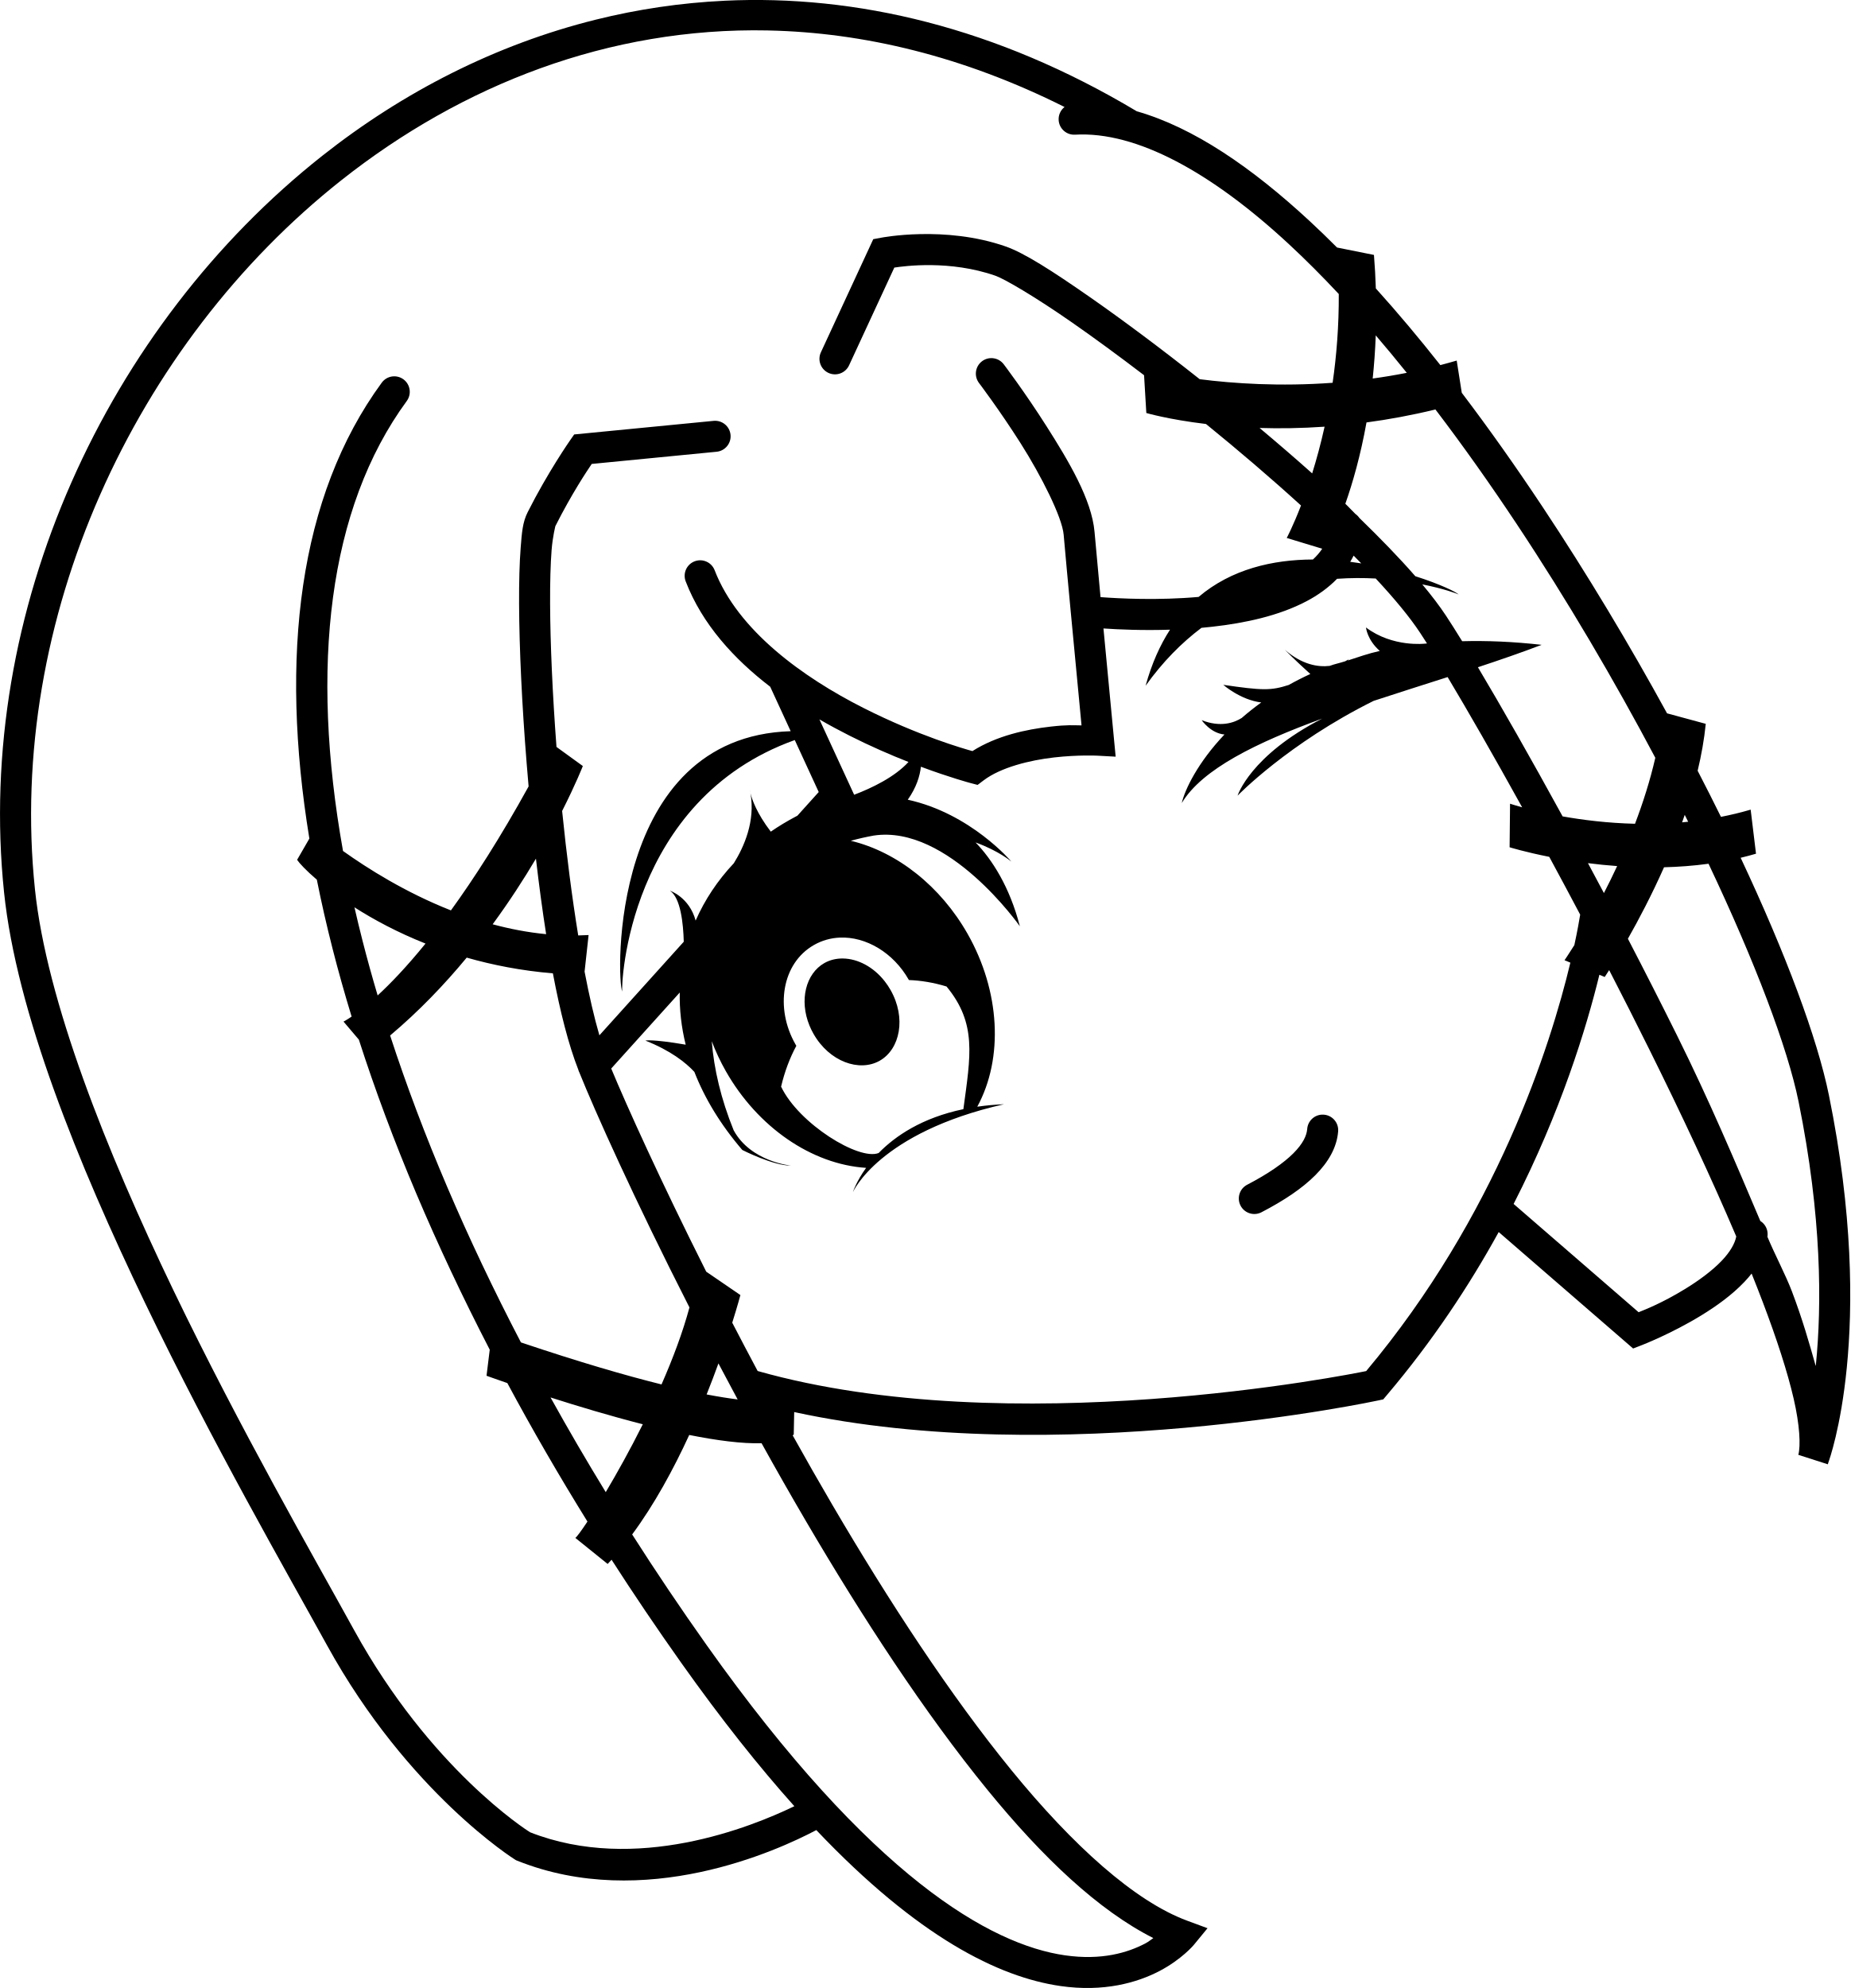
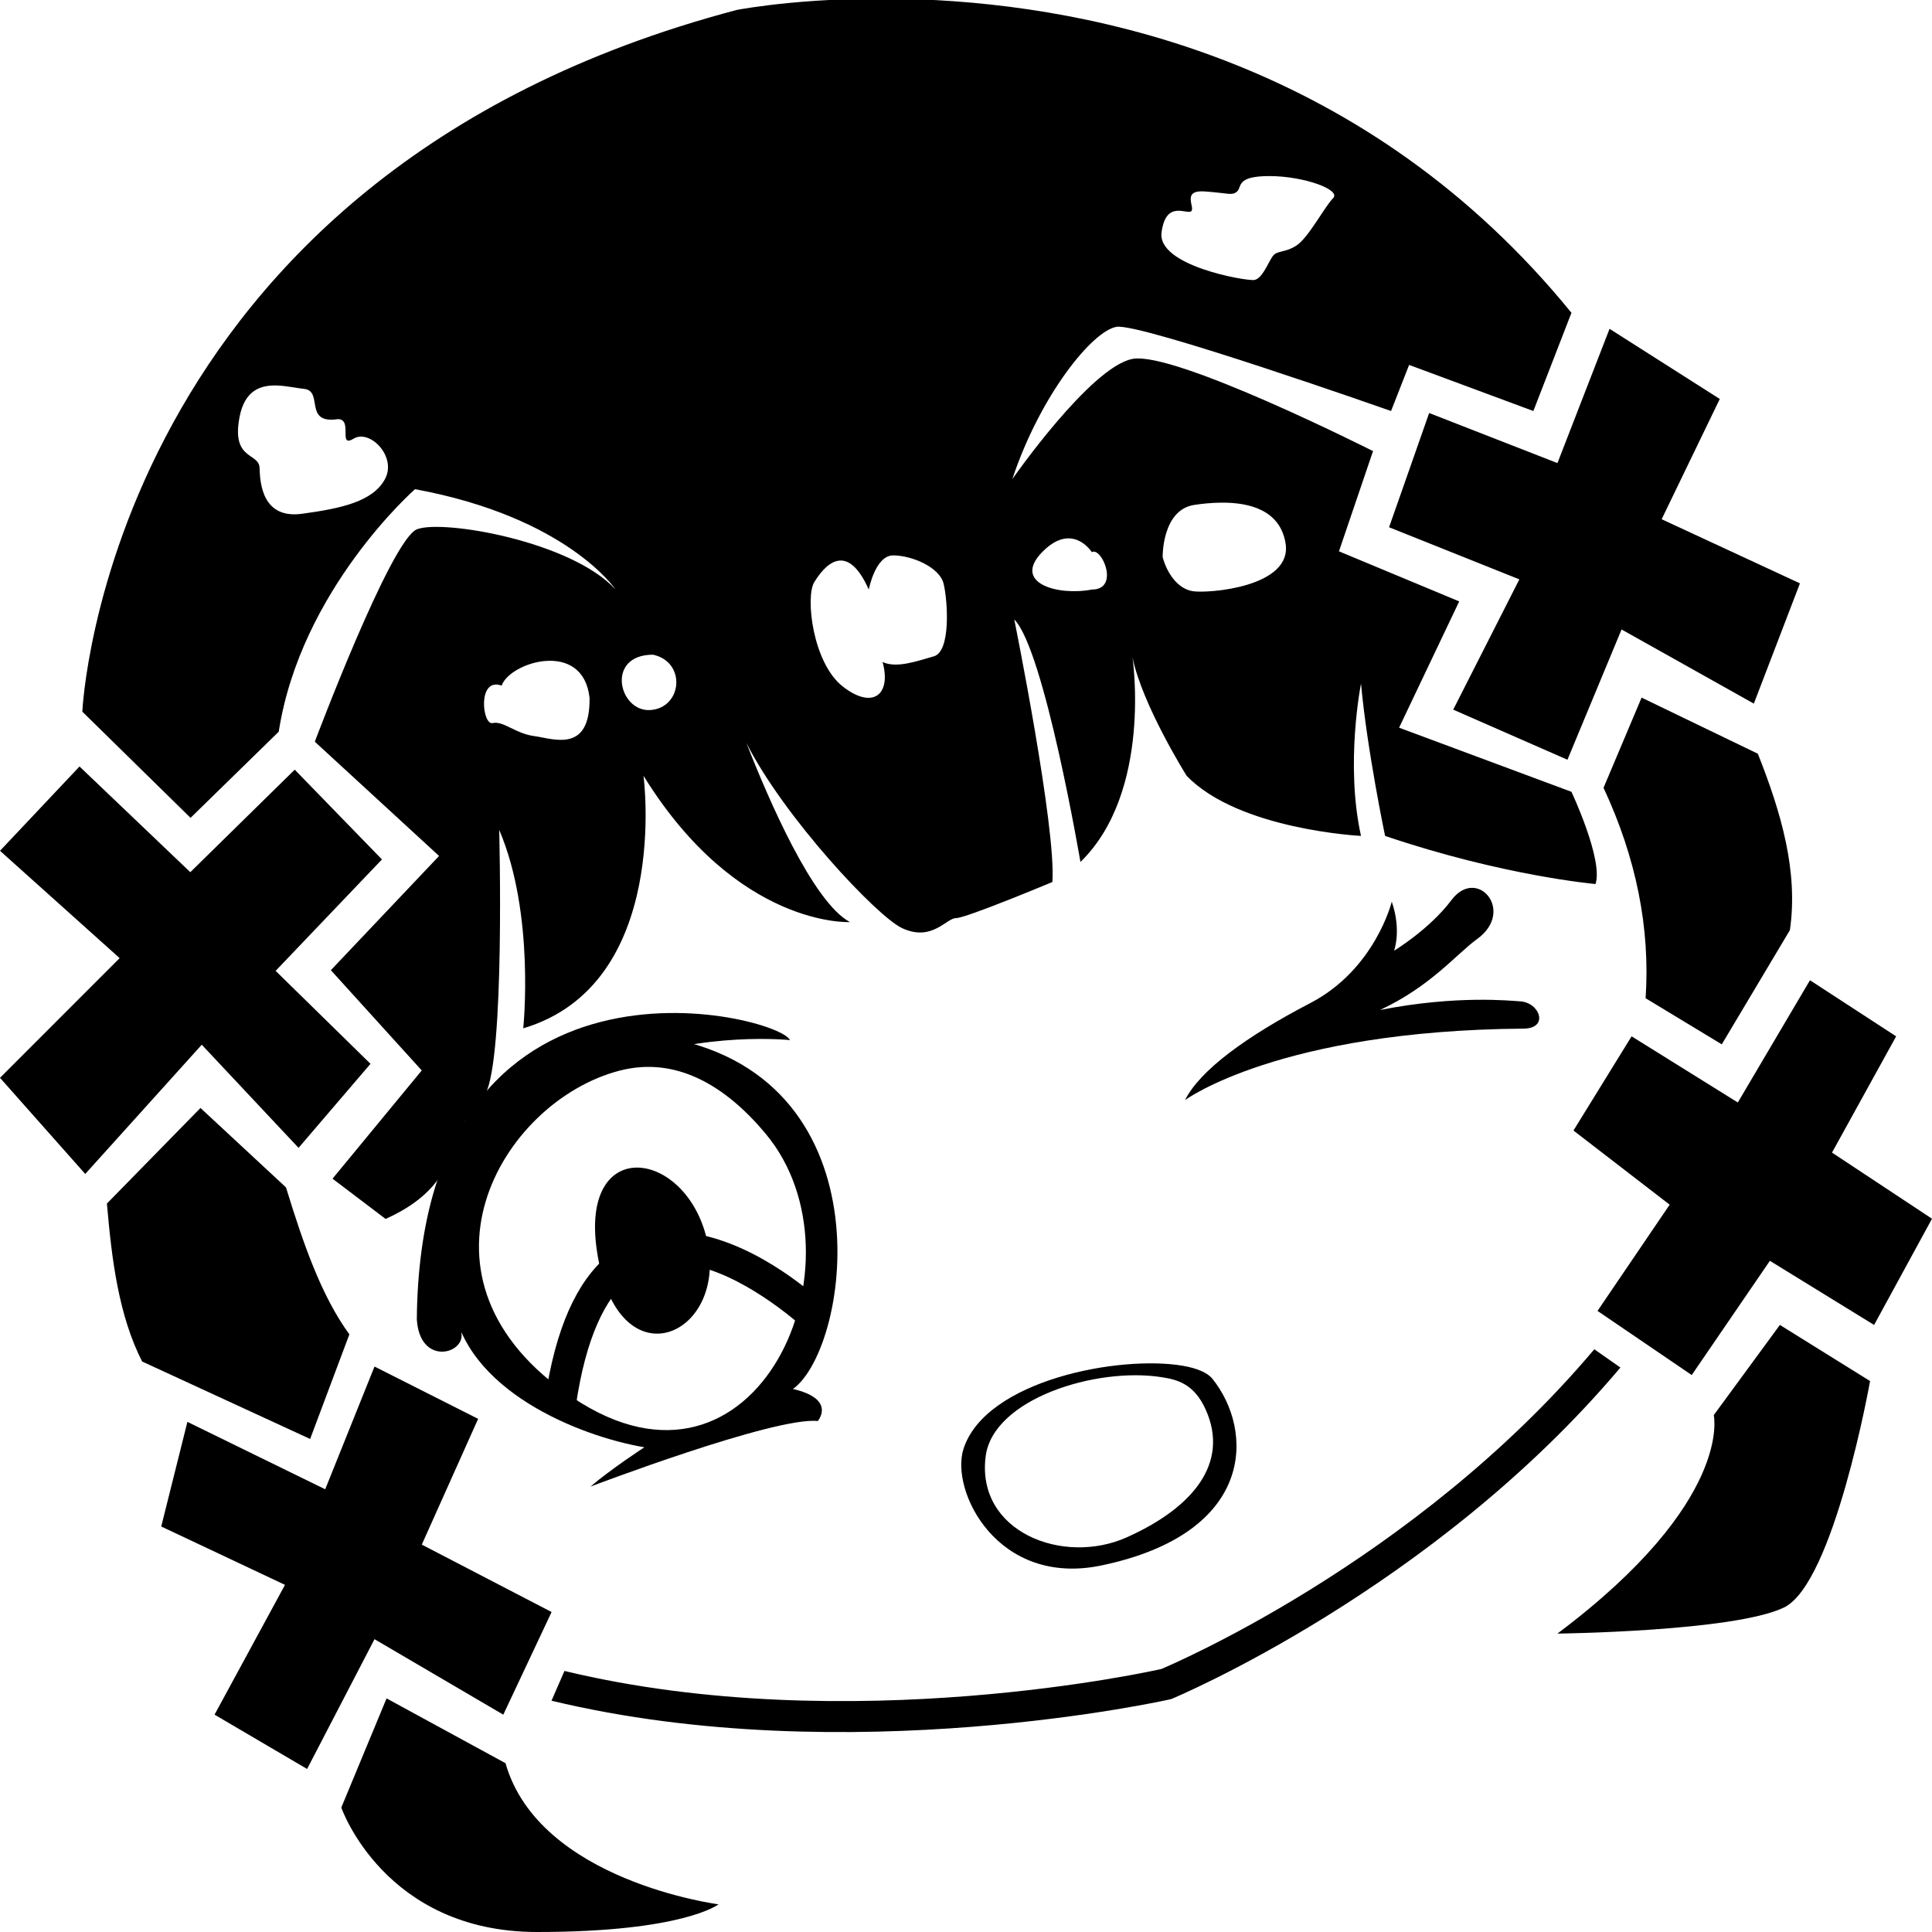
- <svg xmlns="http://www.w3.org/2000/svg" width="59.643mm" height="64.075mm" viewBox="0 0 225.421 242.174" version="1.1" id="svg1" xml:space="preserve">
+ <svg xmlns="http://www.w3.org/2000/svg" width="32" height="32" viewBox="32 32 116 116" version="1.1" id="svg1" xml:space="preserve">
  <defs id="defs1" />
-   <g id="layer1" transform="translate(-1841.844,-925.8318)">
-     <path id="path17" style="baseline-shift:baseline;display:inline;overflow:visible;opacity:1;vector-effect:none;stroke-linecap:round;enable-background:accumulate;stop-color:#000000;stop-opacity:1" d="m 433.828,265.398 c -5.239,-1.086 -10.495,-1.631 -15.717,-1.677 -12.585,-0.111 -24.967,2.674 -36.432,7.748 -30.573,13.53 -54.827,43.123 -59.927,77.228 -2.159,14.441 0.461,34.139 4.174,52.78 3.713,18.642 8.572,36.19 11.057,45.869 5.104,19.88 15.65,30.959 15.65,30.959 l 0.116,0.121 0.134,0.097 c 13.457,9.869 31.033,6.703 36.204,5.47 8.739,15.723 17.048,22.885 24.059,25.814 4.936,2.062 9.176,1.936 12.144,1.243 2.968,-0.694 4.823,-2.023 4.823,-2.023 l 2.146,-1.567 -2.182,-1.514 c -5.579,-3.871 -11.178,-12.315 -16.137,-23.058 -4.959,-10.743 -9.361,-23.749 -13.063,-36.721 -0.903,-3.163 -1.764,-6.326 -2.582,-9.455 0.051,-0.022 0.102,-0.045 0.151,-0.07 0.055,-0.228 0.416,-1.509 0.735,-2.634 29.41,14.791 69.236,16.38 69.236,16.38 l 0.646,0.027 0.528,-0.374 c 7.049,-4.983 13.081,-10.437 18.179,-15.855 l 12.32,17.823 1.129,-0.133 c 0,0 3.817,-0.443 7.927,-1.703 2.055,-0.63 4.203,-1.46 6.066,-2.62 0.39,-0.243 0.77,-0.503 1.135,-0.781 0.167,1.275 0.318,2.519 0.452,3.725 0.529,4.771 0.789,8.975 0.707,12.296 -0.082,3.32 -0.593,5.777 -1.156,6.781 l 3.193,2.012 c 0,0 0.093,-0.162 0.098,-0.168 l 0.007,0.004 4.9e-4,-0.002 c 0.003,-0.007 0.005,-0.018 0.008,-0.024 0.17,-0.248 2.524,-3.704 5.056,-10.621 2.625,-7.17 5.414,-17.988 6.174,-32.679 0.367,-7.088 -0.79,-18.004 -3.196,-30.708 0.643,0.012 1.288,0.008 1.934,-0.014 l 0.709,-5.36 c -1.259,0.041 -2.502,0.02 -3.724,-0.052 -0.421,-2.017 -0.871,-4.068 -1.349,-6.148 0.917,-1.73 1.728,-3.501 2.383,-5.288 l -4.247,-2.413 c -2.345,-9.233 -5.177,-18.821 -8.424,-28.172 -1.882,-5.421 -3.904,-10.755 -6.054,-15.882 l 0.382,-3.956 c -0.694,0.023 -1.383,0.036 -2.067,0.038 -1.69,-3.824 -3.452,-7.509 -5.283,-11.004 0.289,-1.293 0.556,-2.63 0.797,-4.01 l -4.129,-1.995 c -0.793,-1.349 -1.597,-2.66 -2.412,-3.929 -5.213,-8.112 -10.874,-14.596 -17.076,-18.229 -14.021,-14.185 -29.585,-22.321 -45.303,-25.579 z m -35.381,171.246 c -0.004,0.018 -0.008,0.028 -0.008,0.032 l -4.9e-4,0.002 0.002,4.9e-4 c 0.001,-2.4e-4 0.006,-0.014 0.015,-0.041 l -0.002,10e-4 -4.8e-4,0.002 -0.002,0.001 z m 39.623,-166.416 c 11.201,3.13 22.259,8.977 32.668,18.043 a 1.89,1.89 0 0 0 -1.092,1.365 1.89,1.89 0 0 0 1.488,2.219 c 7.372,1.452 14.966,8.618 21.893,19.395 1.492,2.322 2.955,4.803 4.382,7.418 -0.955,3.788 -2.147,7.227 -3.424,10.285 -6.369,-1.151 -11.743,-2.937 -15.571,-4.461 -3.701,-4.878 -7.338,-9.39 -10.472,-13.034 -3.638,-4.23 -6.38,-7.185 -8.394,-8.528 -6.544,-4.363 -14.423,-4.813 -14.423,-4.813 l -0.971,-0.067 -9.617,11.754 a 1.89,1.89 0 0 0 0.267,2.66 1.89,1.89 0 0 0 2.66,-0.265 l 8.311,-10.158 c 1.26,0.13 6.8,0.781 11.678,4.033 0.986,0.657 4.058,3.702 7.623,7.847 2.1,2.442 4.449,5.303 6.893,8.409 l -0.881,4.525 c 0,0 2.394,1.432 6.705,3.111 3.023,4.09 6.021,8.365 8.733,12.502 -1.592,2.226 -2.67,3.396 -2.67,3.396 l 3.858,2.349 c -0.423,0.378 -0.898,0.705 -1.422,0.987 -4.732,-1.2 -9.902,-1.351 -14.627,0.941 -4.881,-0.806 -9.368,-2.207 -11.577,-2.958 0.515,-3.211 0.982,-6.111 1.276,-7.872 0.653,-3.915 -0.914,-9.181 -2.442,-13.892 -1.528,-4.711 -3.179,-8.649 -3.179,-8.649 a 1.89,1.89 0 0 0 -2.472,-1.012 1.89,1.89 0 0 0 -1.012,2.472 c 0,0 1.598,3.815 3.07,8.354 1.472,4.539 2.656,10.02 2.309,12.105 -0.358,2.147 -0.929,5.691 -1.519,9.381 a 1.89,1.89 0 0 0 -0.021,0.136 c -0.931,5.822 -1.902,11.968 -2.149,13.532 -1.02,-0.273 -1.598,-0.504 -3.685,-0.796 -2.986,-0.418 -6.643,-0.567 -9.97,0.511 -0.885,-0.51 -5.858,-3.413 -11.546,-8.404 -6.212,-5.451 -12.464,-12.962 -13.369,-20.767 a 1.89,1.89 0 0 0 -2.094,-1.659 1.89,1.89 0 0 0 -1.661,2.093 c 0.644,5.558 3.335,10.614 6.77,15.001 l 1.065,5.865 c -21.583,-4.858 -28.12,24.108 -27.784,25.597 0.033,-0.782 6.505,-22.445 27.997,-24.428 l 1.246,6.86 -3.239,2.146 -0.002,-4.9e-4 c -0.072,0.016 -0.144,0.034 -0.217,0.051 -1.173,0.279 -2.307,0.62 -3.401,1.02 -1.106,-2.614 -1.237,-4.395 -1.23,-5.145 -0.263,3.447 -2.397,6.133 -4.091,7.748 -2.434,1.538 -4.54,3.427 -6.248,5.603 -0.037,-2.959 -2.12,-4.304 -2.12,-4.304 1.041,1.167 0.574,4.272 0.076,6.439 l -12.798,8.476 c -0.073,-2.264 -10e-4,-4.971 0.188,-7.963 l 4.8e-4,-0.002 1.584,-4.191 c -0.415,-0.082 -0.827,-0.172 -1.235,-0.27 0.433,-4.757 1.091,-9.978 1.884,-15.172 2.471,-2.813 3.809,-4.672 3.809,-4.672 l -2.529,-3.054 4.9e-4,-0.002 c 1.138,-6.365 2.402,-12.351 3.586,-17.037 0.644,-2.549 1.266,-4.717 1.816,-6.323 0.55,-1.606 1.199,-2.747 1.172,-2.715 2.899,-3.313 5.394,-5.539 6.185,-6.236 l 15.104,2.358 a 1.89,1.89 0 0 0 2.157,-1.576 1.89,1.89 0 0 0 -1.576,-2.159 l -16.86,-2.635 -0.661,0.568 c 0,0 -3.589,3.074 -7.191,7.191 -0.903,1.032 -1.301,2.217 -1.905,3.981 -0.604,1.763 -1.245,4.006 -1.905,6.621 -1.321,5.23 -2.717,11.937 -3.943,19.008 -0.159,0.918 -0.316,1.841 -0.469,2.767 -4.915,5.208 -9.234,9.202 -12.933,12.263 -4.838,-3.511 -8.578,-7.499 -10.925,-10.289 1.707,-22.677 8.622,-40.838 21.197,-51.145 a 1.89,1.89 0 0 0 0.265,-2.658 1.89,1.89 0 0 0 -1.276,-0.684 1.89,1.89 0 0 0 -1.383,0.42 c -13.289,10.892 -20.381,29.233 -22.396,51.581 l -4.9e-4,0.002 -2.092,2.133 c 0.173,0.488 0.741,1.538 1.725,2.941 -0.155,2.816 -0.236,5.689 -0.242,8.612 -0.006,2.82 0.056,5.686 0.185,8.597 -0.735,0.266 -1.107,0.344 -1.107,0.344 l 1.26,2.594 c 0.763,12.873 2.807,26.538 6.019,40.553 l -4.9e-4,0.002 -1.17,2.976 c 0,0 0.829,0.569 2.232,1.497 1.525,6.211 3.277,12.48 5.243,18.771 -1.052,0.95 -1.75,1.508 -1.926,1.559 l 3.021,4.056 c 0.197,-0.124 0.393,-0.25 0.59,-0.379 1.577,4.764 3.276,9.535 5.093,14.295 3.014,7.896 6.019,14.619 8.982,20.335 -5.685,1.15 -20.79,3.149 -31.975,-4.96 -0.367,-0.388 -9.815,-10.506 -14.6,-29.142 -2.506,-9.762 -7.331,-27.201 -11.01,-45.669 -3.678,-18.468 -6.159,-38 -4.143,-51.484 4.886,-32.682 28.336,-61.329 57.716,-74.331 17.127,-7.579 36.194,-9.913 54.863,-4.696 z m -25.242,89.455 c 0.01,-0.133 0.016,-0.265 0.02,-0.4 0,0 -0.018,0.136 -0.02,0.4 z m 87.686,-35.011 c 0.857,1.745 1.698,3.534 2.524,5.36 -1.43,-0.081 -2.829,-0.205 -4.195,-0.363 0.583,-1.567 1.146,-3.232 1.671,-4.997 z m 4.79,10.554 c 2.163,5.134 4.202,10.496 6.097,15.955 3.66,10.541 6.783,21.475 9.259,31.818 -1.311,2.533 -2.827,4.942 -4.4,7.166 -3.217,-0.913 -6.049,-2.035 -8.317,-3.07 -2.008,-7.91 -3.918,-14.911 -5.461,-20.17 2.835,-0.189 5.597,-0.411 8.199,-0.707 -3.265,-1.244 -6.352,-2.174 -9.266,-2.841 -0.422,-1.363 -0.801,-2.536 -1.129,-3.492 -0.469,-1.364 -1.097,-2.849 -1.849,-4.425 2.392,1.15 3.845,2.151 3.986,2.306 -0.181,-0.35 -1.89,-1.81 -4.559,-3.48 -1.341,-2.676 -3.002,-5.58 -4.834,-8.581 a 1.89,1.89 0 0 0 -0.344,-0.589 c -0.319,-0.517 -0.547,-0.98 -0.877,-1.503 1.484,-2.216 3.246,-5.197 4.967,-8.952 2.68,0.321 5.529,0.525 8.529,0.566 z m -13.6,-1.338 c -0.983,1.932 -1.965,3.647 -2.885,5.132 -1.546,-2.31 -3.17,-4.643 -4.825,-6.957 2.307,0.67 4.888,1.303 7.71,1.825 z m -0.493,16.093 c 0.227,0.386 0.449,0.769 0.666,1.148 -0.411,-0.178 -0.831,-0.353 -1.257,-0.522 0.204,-0.2 0.402,-0.409 0.591,-0.626 z m 1.911,3.372 c 1.6,2.944 2.845,5.592 3.591,7.762 0.149,0.434 0.311,0.92 0.484,1.456 -0.075,-0.011 -0.15,-0.023 -0.225,-0.034 4e-5,-10e-6 0.006,-4.3e-4 0.006,-4.3e-4 0,0 -3.932,-0.501 -6.494,-3.704 0,0 -0.242,1.491 0.919,3.188 -1.449,-0.051 -2.742,0.073 -4.075,0.152 0.04,-0.029 0.18,-0.119 0.18,-0.119 0,0 -0.204,0.067 -0.502,0.133 -0.643,0.043 -1.362,0.004 -1.977,0.073 -1.412,-0.195 -3.211,-0.968 -4.796,-3.266 0,0 0.86,1.505 2.272,3.635 -0.998,0.18 -1.958,0.394 -2.877,0.636 -2.283,0.142 -3.289,-0.145 -7.721,-2.003 0,0 1.552,2.295 3.943,3.234 -0.984,0.385 -1.909,0.799 -2.777,1.235 -1.055,0.339 -2.793,0.489 -4.791,-0.958 0,0 0.657,1.823 2.254,2.384 -3.994,2.501 -6.34,5.284 -7.122,6.789 3.44,-3.394 10.683,-4.864 19.143,-5.695 -9.626,2.166 -12.334,6.518 -12.334,6.518 0,0 7.558,-4.641 18.935,-7.046 3.118,-0.206 6.306,-0.374 9.452,-0.558 1.347,4.557 3.031,10.659 4.835,17.631 -0.855,-0.491 -1.318,-0.795 -1.318,-0.795 l -1.377,5.125 c 0,0 1.642,1.015 4.388,2.335 0.628,2.518 1.259,5.113 1.891,7.756 -0.278,0.638 -0.81,1.815 -1.615,3.42 -1.01,0.958 -1.616,1.482 -1.616,1.482 l 0.614,0.465 c -4.895,9.247 -16.371,27.565 -36.501,41.975 -1.93,-0.098 -44.135,-2.382 -71.794,-18.504 -0.533,-2.195 -1.044,-4.358 -1.529,-6.473 1.159,-1.86 1.802,-3.011 1.802,-3.011 l -3.322,-3.798 4.9e-4,-0.002 c -2.614,-12.073 -4.338,-21.946 -5.035,-26.849 l 10.396,-6.884 c -0.561,2.002 -0.864,4.121 -0.885,6.333 -3.863,-1.73 -4.629,-1.705 -4.629,-1.705 2.663,1.939 4.077,3.793 4.826,5.178 0.41,3.41 1.473,6.994 3.282,10.67 0,0 3.173,2.805 5.278,3.328 0,0 -4.626,-1.658 -5.697,-5.905 l -0.003,-0.013 c -0.546,-4.087 -0.461,-7.823 0.124,-11.168 a 21.113,16.937 74.852 0 0 0.751,3.965 21.113,16.937 74.852 0 0 13.61,15.666 c -1.588,1.321 -2.294,2.461 -2.294,2.461 0,0 4.869,-6.229 20.497,-5.776 -1.129,-0.239 -2.205,-0.411 -3.228,-0.521 a 21.113,16.937 74.852 0 0 4.112,-20.683 21.113,16.937 74.852 0 0 -10.953,-14.532 c 0.996,-0.015 1.947,0.014 2.853,0.082 9.16,0.929 14.495,15.142 14.495,15.142 -0.002,-4.992 -1.263,-8.743 -2.677,-11.234 2.52,1.724 3.646,3.352 3.646,3.352 0,0 -3.325,-6.913 -10.348,-10.455 1.398,-1.182 2.151,-2.431 2.553,-3.489 3.141,2.188 5.332,3.417 5.332,3.417 l 0.804,0.449 0.85,-0.354 c 2.425,-1.011 6.049,-0.975 9.011,-0.561 2.962,0.415 5.194,1.118 5.194,1.118 l 2.092,0.662 0.343,-2.169 c 0,0 1.05,-6.654 2.114,-13.326 1.808,0.6 4.596,1.448 7.814,2.168 -1.649,1.516 -3.193,3.449 -4.584,5.872 2.757,-2.317 5.565,-3.981 8.35,-5.136 0.438,0.072 0.88,0.139 1.324,0.202 3.968,0.56 8.155,0.737 11.896,-0.15 1.509,-0.358 2.964,-0.919 4.268,-1.714 1.63,0.3 3.164,0.697 4.575,1.142 z m -69.915,-0.291 c 1.011,0.994 2.035,1.937 3.048,2.826 2.156,1.891 4.282,3.543 6.166,4.906 -2.088,1.36 -5.085,1.955 -7.406,2.215 z m 99.189,37.564 c 0.066,0.306 0.131,0.611 0.196,0.916 -0.245,-0.037 -0.489,-0.073 -0.731,-0.114 0.18,-0.265 0.358,-0.533 0.535,-0.802 z M 385.53,360.877 c -0.432,3.151 -0.805,6.252 -1.092,9.216 -2.117,-0.768 -4.123,-1.722 -6.009,-2.791 2.68,-2.193 5.06,-4.391 7.101,-6.426 z m 123.981,32.503 c 1.05,0.418 2.174,0.836 3.355,1.233 -0.812,0.991 -1.612,1.92 -2.38,2.781 -0.324,-1.353 -0.651,-2.693 -0.975,-4.015 z m 14.208,3.737 c 2.515,13.046 3.738,24.136 3.394,30.785 -0.74,14.31 -3.451,24.742 -5.951,31.572 -0.023,0.064 -0.037,0.079 -0.061,0.142 -0.068,-2.948 -0.14,-5.903 -0.543,-9.535 -0.23,-2.077 -0.907,-4.914 -1.228,-7.166 0.026,-0.075 0.056,-0.147 0.08,-0.223 a 1.89,1.89 0 0 0 -0.438,-1.862 c -1.173,-7.817 -2.345,-15.702 -4.186,-24.408 -0.915,-4.325 -1.878,-8.661 -2.86,-12.909 1.835,-1.9 4.124,-4.417 6.436,-7.335 1.726,0.399 3.522,0.725 5.357,0.938 z M 362.641,361.102 c 1.897,2.035 4.315,4.27 7.281,6.434 -2.935,2.171 -5.348,3.656 -7.224,4.664 -0.085,-2.326 -0.126,-4.621 -0.121,-6.883 0.003,-1.419 0.024,-2.825 0.063,-4.215 z m 56.311,18.315 c 3.15,0.655 5.892,3.416 6.88,7.067 0.004,0.016 0.01,0.032 0.014,0.048 1.428,0.424 2.85,1.057 4.241,1.903 2.477,5.296 0.732,8.896 -1.74,14.983 -5.155,-0.237 -8.852,1.095 -11.345,2.606 0.004,-0.003 0.007,-0.007 0.011,-0.009 -2.543,0.329 -8.526,-5.872 -9.488,-10.794 0.879,-1.673 1.904,-3.125 3.04,-4.354 -0.022,-0.076 -0.045,-0.154 -0.066,-0.231 -1.318,-4.868 0.854,-9.946 5.216,-11.127 1.091,-0.295 2.187,-0.31 3.237,-0.092 z m -44.598,-8.972 c 2.847,1.672 6.072,3.214 9.69,4.475 -0.312,4.754 -0.323,8.932 0.07,12.129 a 1.89,1.89 0 0 0 0.006,0.125 c 0.003,0.02 0.002,0.05 0.004,0.07 0.002,0.013 0.014,0.068 0.015,0.081 a 1.89,1.89 0 0 0 0.013,0.068 c 0.646,4.974 2.642,16.658 5.851,31.089 -1.545,2.731 -3.521,5.543 -5.635,8.234 -4.007,-2.166 -9.028,-5.145 -15.31,-9.23 -3.236,-13.914 -5.306,-27.464 -6.106,-40.182 4.14,-1.985 7.96,-4.361 11.401,-6.857 z m 44.372,11.54 c -0.781,-0.214 -1.583,-0.231 -2.348,-0.024 -2.485,0.673 -4.11,3.587 -3.647,6.929 0.05,0.357 0.123,0.717 0.222,1.082 1.022,3.776 4.247,5.934 6.997,5.189 2.75,-0.745 4.45,-4.235 3.427,-8.012 -0.113,-0.417 -0.253,-0.813 -0.416,-1.188 -0.903,-2.082 -2.519,-3.505 -4.236,-3.975 z m 90.037,24.658 c 0.798,3.496 1.578,7.036 2.323,10.562 1.812,8.566 3.421,17.073 4.577,24.722 -0.376,0.799 -1.204,1.644 -2.448,2.419 -1.428,0.89 -3.316,1.646 -5.176,2.216 -3.176,0.973 -5.375,1.223 -6.199,1.334 l -11.456,-16.573 c 8.376,-9.46 13.921,-18.524 17.084,-24.428 l 0.561,0.423 c 0,0 0.265,-0.234 0.734,-0.674 z M 391.675,379.19 c 8e-5,0.001 -10e-4,0.003 -9.7e-4,0.004 l 0.001,0.002 -4.9e-4,0.002 0.002,4.8e-4 -4.9e-4,0.002 0.002,4.8e-4 0.002,-10e-4 -0.001,-0.002 -10e-4,-0.002 c -6.8e-4,-9.2e-4 -0.002,-0.004 -0.003,-0.005 z m 78.795,35.769 a 1.89,1.89 0 0 0 -2.16,1.245 c -0.263,0.77 -0.941,1.606 -2.381,2.456 -1.44,0.85 -3.586,1.649 -6.397,2.299 a 1.89,1.89 0 0 0 -1.415,2.267 1.89,1.89 0 0 0 2.266,1.415 c 3.052,-0.706 5.526,-1.582 7.467,-2.727 1.941,-1.146 3.402,-2.625 4.039,-4.49 a 1.89,1.89 0 0 0 -1.179,-2.399 1.89,1.89 0 0 0 -0.239,-0.066 z m -78.748,11.007 c 0.29,1.225 0.596,2.472 0.901,3.721 a 1.89,1.89 0 0 0 0.022,0.088 c 0.084,0.344 0.163,0.68 0.248,1.026 -1.018,-0.404 -2.18,-0.906 -3.508,-1.533 0.844,-1.15 1.625,-2.26 2.337,-3.303 z m -20.843,-1.086 c 2.917,1.836 6.471,3.99 10.07,5.967 -2.276,2.621 -4.534,4.99 -6.435,6.88 -1.315,-4.299 -2.528,-8.585 -3.635,-12.846 z m 15.224,8.64 c 3.073,1.484 5.965,2.65 8.281,3.172 0.901,3.47 1.856,6.99 2.862,10.515 3.736,13.091 8.177,26.242 13.265,37.265 4.466,9.675 9.411,17.547 15.053,22.504 -0.394,0.136 -0.629,0.277 -1.135,0.395 -2.313,0.541 -5.638,0.697 -9.827,-1.053 -8.379,-3.501 -20.428,-14.983 -32.837,-47.492 -1.945,-5.096 -3.754,-10.206 -5.42,-15.305 3.554,-2.885 6.877,-6.463 9.757,-10.001 z" transform="rotate(-14.44634,3787.784,-5307.206)" />
+   <g id="drawing-layer" style="display:inline">
+     <path style="opacity:1;stroke:none;stroke-width:1.89" d="M 43.426,84.367 36.774,78.021 32,83.083 39.183,89.528 32,96.714 l 5.118,5.772 6.996,-7.76 5.811,6.193 4.32,-5.046 -5.696,-5.581 6.384,-6.69 -5.237,-5.39 z" id="path7" />
+     <path style="opacity:1;stroke:none;stroke-width:1.89" d="m 43.252,117.371 -1.571,6.282 7.43,3.504 -4.229,7.793 5.557,3.262 4.047,-7.793 7.732,4.532 2.9,-6.163 -7.793,-4.047 3.383,-7.551 -6.222,-3.141 -2.96,7.37 z" id="path8" />
+     <path style="opacity:1;stroke:none;stroke-width:1.89" d="m 49.172,103.294 c 1.047,3.415 2.127,6.521 3.805,8.822 l -2.356,6.282 -10.088,-4.651 c -1.405,-2.761 -1.821,-6.088 -2.114,-9.484 l 5.618,-5.739 z" id="path9" />
+     <path style="opacity:1;stroke:none;stroke-width:1.89" d="m 55.21,133.974 -2.718,6.555 c 0,0 2.588,7.471 11.757,7.471 8.791,0 10.892,-1.662 10.892,-1.662 0,0 -10.765,-1.386 -12.79,-8.473 z" id="path10" />
+     <path style="opacity:1;stroke:none;stroke-width:1.89" d="m 129.963,94.223 -3.49,5.656 5.776,4.452 -4.332,6.378 5.656,3.851 4.693,-6.859 6.257,3.851 3.477,-6.378 -6.004,-3.971 3.851,-6.979 -5.174,-3.369 -4.332,7.34 z" id="path11" />
+     <path style="opacity:1;stroke:none;stroke-width:1.89" d="m 138.867,111.551 -3.971,5.415 c 0,0 1.203,5.174 -9.386,13.117 0,0 10.59,-0.12 13.598,-1.564 3.008,-1.444 5.174,-13.598 5.174,-13.598 z" id="path12" />
+     <path style="opacity:1;stroke:none;stroke-width:1.89" d="m 117.809,56.798 -2.407,6.859 7.822,3.129 -3.971,7.822 6.859,3.008 3.249,-7.822 7.942,4.452 2.768,-7.22 -8.303,-3.851 3.49,-7.22 -6.618,-4.212 -3.129,8.062 z" id="path13" />
+     <path style="opacity:1;stroke:none;stroke-width:1.89" d="m 130.564,73.886 -2.286,5.415 c 1.965,4.212 2.808,8.423 2.527,12.635 l 4.573,2.768 4.091,-6.859 c 0.509,-3.53 -0.526,-7.06 -1.925,-10.59 z" id="path14" />
+     <path id="path15" style="display:inline;opacity:1;stroke:none;stroke-width:1.89" d="M 87.236 31.963 C 80.858 31.72 76.503 32.551 76.256 32.592 C 38.35 42.58 36.943 74.729 36.943 74.729 L 43.441 81.105 L 48.736 75.932 C 50.06 67.388 56.918 61.371 56.918 61.371 C 66.063 63.056 68.953 67.389 68.953 67.389 C 66.306 64.501 58.603 63.176 57.039 63.777 C 55.475 64.379 50.902 76.533 50.902 76.533 L 58.363 83.393 L 51.865 90.252 L 57.322 96.271 L 51.965 102.77 L 55.152 105.186 C 58.863 103.519 59.012 101.343 59.928 99.277 L 61.131 97.713 C 62.334 95.547 61.973 81.828 61.973 81.828 C 64.139 86.882 63.416 93.742 63.416 93.742 C 72.321 91.095 70.637 78.58 70.637 78.58 C 76.292 87.726 83.031 87.363 83.031 87.363 C 80.807 86.166 78.159 80.044 76.812 76.604 C 79.068 81.062 84.646 87.018 86.16 87.725 C 87.965 88.567 88.808 87.123 89.41 87.123 C 90.012 87.123 95.186 84.957 95.186 84.957 C 95.426 81.708 92.898 69.193 92.898 69.193 C 94.703 70.998 96.871 83.754 96.871 83.754 C 101.203 79.542 99.998 71.479 99.998 71.479 C 100.6 74.367 103.248 78.58 103.248 78.58 C 106.377 81.829 113.717 82.189 113.717 82.189 C 112.754 77.857 113.717 73.043 113.717 73.043 C 114.078 77.014 115.162 82.189 115.162 82.189 C 122.262 84.596 127.797 85.078 127.797 85.078 C 128.278 83.634 126.352 79.541 126.352 79.541 L 116.004 75.691 L 119.613 68.109 L 112.393 65.102 L 114.439 59.084 C 114.439 59.084 102.525 53.067 99.998 53.549 C 97.471 54.03 92.779 60.77 92.779 60.77 C 94.464 55.715 97.593 51.864 99.037 51.623 C 100.481 51.382 115.521 56.678 115.521 56.678 L 116.605 53.91 L 124.066 56.678 L 126.352 50.781 C 114.12 35.76 97.867 32.368 87.236 31.963 z M 108.223 42.572 C 110.268 42.572 112.55 43.391 112.039 43.902 C 111.528 44.414 110.573 46.253 109.857 46.73 C 109.142 47.208 108.665 47.003 108.393 47.412 C 108.12 47.821 107.778 48.742 107.301 48.811 C 106.824 48.879 101.405 47.959 101.746 45.914 C 102.019 44.005 103.245 44.89 103.518 44.686 C 103.79 44.481 102.904 43.392 104.336 43.494 C 105.768 43.596 105.973 43.767 106.279 43.494 C 106.586 43.221 106.178 42.572 108.223 42.572 z M 48.629 55.146 C 49.212 55.165 49.8 55.304 50.25 55.348 C 51.451 55.465 50.191 57.486 52.301 57.164 C 53.209 57.193 52.271 58.922 53.238 58.336 C 54.205 57.75 55.846 59.42 55.113 60.768 C 54.381 62.115 52.506 62.525 50.133 62.848 C 47.76 63.17 47.613 61.031 47.584 60.094 C 47.555 59.156 45.883 59.655 46.381 57.047 C 46.692 55.417 47.657 55.115 48.629 55.146 z M 105.33 62.18 C 107.041 62.166 108.856 62.634 109.186 64.613 C 109.625 67.253 104.544 67.643 103.615 67.496 C 102.687 67.349 102.051 66.372 101.807 65.443 C 101.807 65.443 101.758 62.608 103.713 62.314 C 104.202 62.241 104.76 62.184 105.33 62.18 z M 96.189 64.324 C 97.048 64.349 97.555 65.15 97.555 65.15 C 98.143 64.811 99.265 67.398 97.555 67.398 C 95.502 67.789 92.764 67.008 94.572 65.15 C 95.194 64.512 95.74 64.311 96.189 64.324 z M 85.629 65.346 C 86.704 65.346 88.414 66.03 88.658 67.057 C 88.903 68.083 89.099 71.113 88.072 71.406 C 87.046 71.699 85.823 72.139 84.992 71.748 C 85.53 73.703 84.406 74.632 82.598 73.215 C 80.789 71.797 80.349 67.839 80.887 66.959 C 81.424 66.079 82.794 64.319 84.162 67.398 C 84.162 67.398 84.554 65.346 85.629 65.346 z M 71.211 71.309 C 73.215 71.748 72.971 74.484 71.064 74.631 C 69.158 74.777 68.327 71.309 71.211 71.309 z M 64.795 71.682 C 66.005 71.602 67.203 72.139 67.398 73.898 C 67.447 77.271 65.198 76.342 64.074 76.195 C 62.95 76.049 62.217 75.267 61.582 75.414 C 60.947 75.561 60.653 72.628 62.119 73.166 C 62.364 72.457 63.585 71.761 64.795 71.682 z " />
+     <path style="display:inline;opacity:1;stroke:none;stroke-width:1.89" d="m 57.026,111.218 c 0.229,-23.768 21.766,-18.278 22.403,-16.769 0,0 -20.571,-2.161 -19.713,17.715 0.033,1.182 -2.518,1.77 -2.689,-0.946 z" id="path17" />
+     <path id="path18" style="display:inline;opacity:1;stroke:none;stroke-width:1.89" d="m 71.564,94.225 c -3.836,-0.584 -13.985,2.882 -12.382,15.875 0.661,5.361 7.604,8.136 11.507,8.796 0,0 -2.011,1.311 -3.236,2.361 0,0 11.024,-4.2 13.648,-3.938 0,0 1.138,-1.311 -1.487,-1.923 3.493,-2.546 5.801,-19.063 -8.05,-21.172 z m -2.351,2.055 c 3.393,-0.873 6.368,0.915 8.776,3.813 6.265,7.542 -0.502,23.254 -11.587,15.829 -10.575,-7.084 -4.334,-17.804 2.811,-19.642 z" />
+     <path style="opacity:1;stroke:none;stroke-width:1.89" d="m 115.564,86.138 c 0,0 -0.996,4.059 -4.883,6.083 -3.886,2.024 -6.639,4.048 -7.53,5.83 0,0 5.632,-4.176 20.323,-4.291 1.555,-0.012 0.969,-1.573 -0.2,-1.638 -0.549,-0.03 -3.786,-0.39 -8.416,0.519 3.032,-1.409 4.607,-3.375 5.828,-4.258 2.324,-1.679 -0.003,-4.39 -1.538,-2.342 -1.317,1.757 -3.447,3.042 -3.447,3.042 0,0 0.461,-1.203 -0.137,-2.945 z" id="path19" />
+     <path id="path20" style="display:inline;opacity:1;stroke:none;stroke-width:2.165" d="m 103.014,114.002 c -3.805,-0.648 -11.811,0.866 -13.159,4.974 -0.83,2.528 2.029,8.321 8.274,7.016 9.278,-1.939 9.166,-8.11 6.659,-11.216 -0.278,-0.345 -0.896,-0.625 -1.774,-0.774 z m -1.282,0.684 c 0.908,0.142 1.965,0.365 2.679,1.991 1.395,3.174 -0.773,5.845 -4.763,7.629 -3.808,1.703 -9.047,-0.321 -8.468,-4.862 0.44,-3.451 6.619,-5.373 10.553,-4.758 z" />
+     <path style="baseline-shift:baseline;display:inline;overflow:visible;opacity:1;vector-effect:none;enable-background:accumulate;stop-color:#000000;stop-opacity:1;stroke:none" d="m 127.724,113.012 c -10.833,12.856 -25.777,19.103 -25.996,19.197 -0.232,0.053 -18.744,4.233 -35.837,0.117 l -0.778,1.787 c 17.786,4.283 37.122,-0.078 37.122,-0.078 l 0.08,-0.019 0.076,-0.031 c 0,0 15.63,-6.502 26.9,-19.876 z" id="path21" />
+     <path style="baseline-shift:baseline;display:inline;overflow:visible;vector-effect:none;enable-background:accumulate;stop-color:#000000;stop-opacity:1;opacity:1;stroke:none" d="m 71.412,106.062 c -1.024,0.164 -2.032,0.579 -2.938,1.342 -1.811,1.526 -3.127,4.27 -3.773,8.75 l 1.871,0.271 c 0.609,-4.225 1.831,-6.489 3.121,-7.576 1.29,-1.087 2.731,-1.177 4.299,-0.789 3.136,0.776 6.273,3.678 6.273,3.678 l 1.305,-1.367 c 0,0 -3.248,-3.186 -7.125,-4.145 -0.969,-0.24 -2.009,-0.328 -3.033,-0.164 z" id="path22" />
+     <path style="opacity:1;stroke:none;stroke-width:1.89" d="m 67.838,107.093 c -1.011,-6.838 5.126,-6.151 6.54,-0.941 1.624,5.987 -5.32,9.197 -6.54,0.941 z" id="path23" />
  </g>
</svg>
